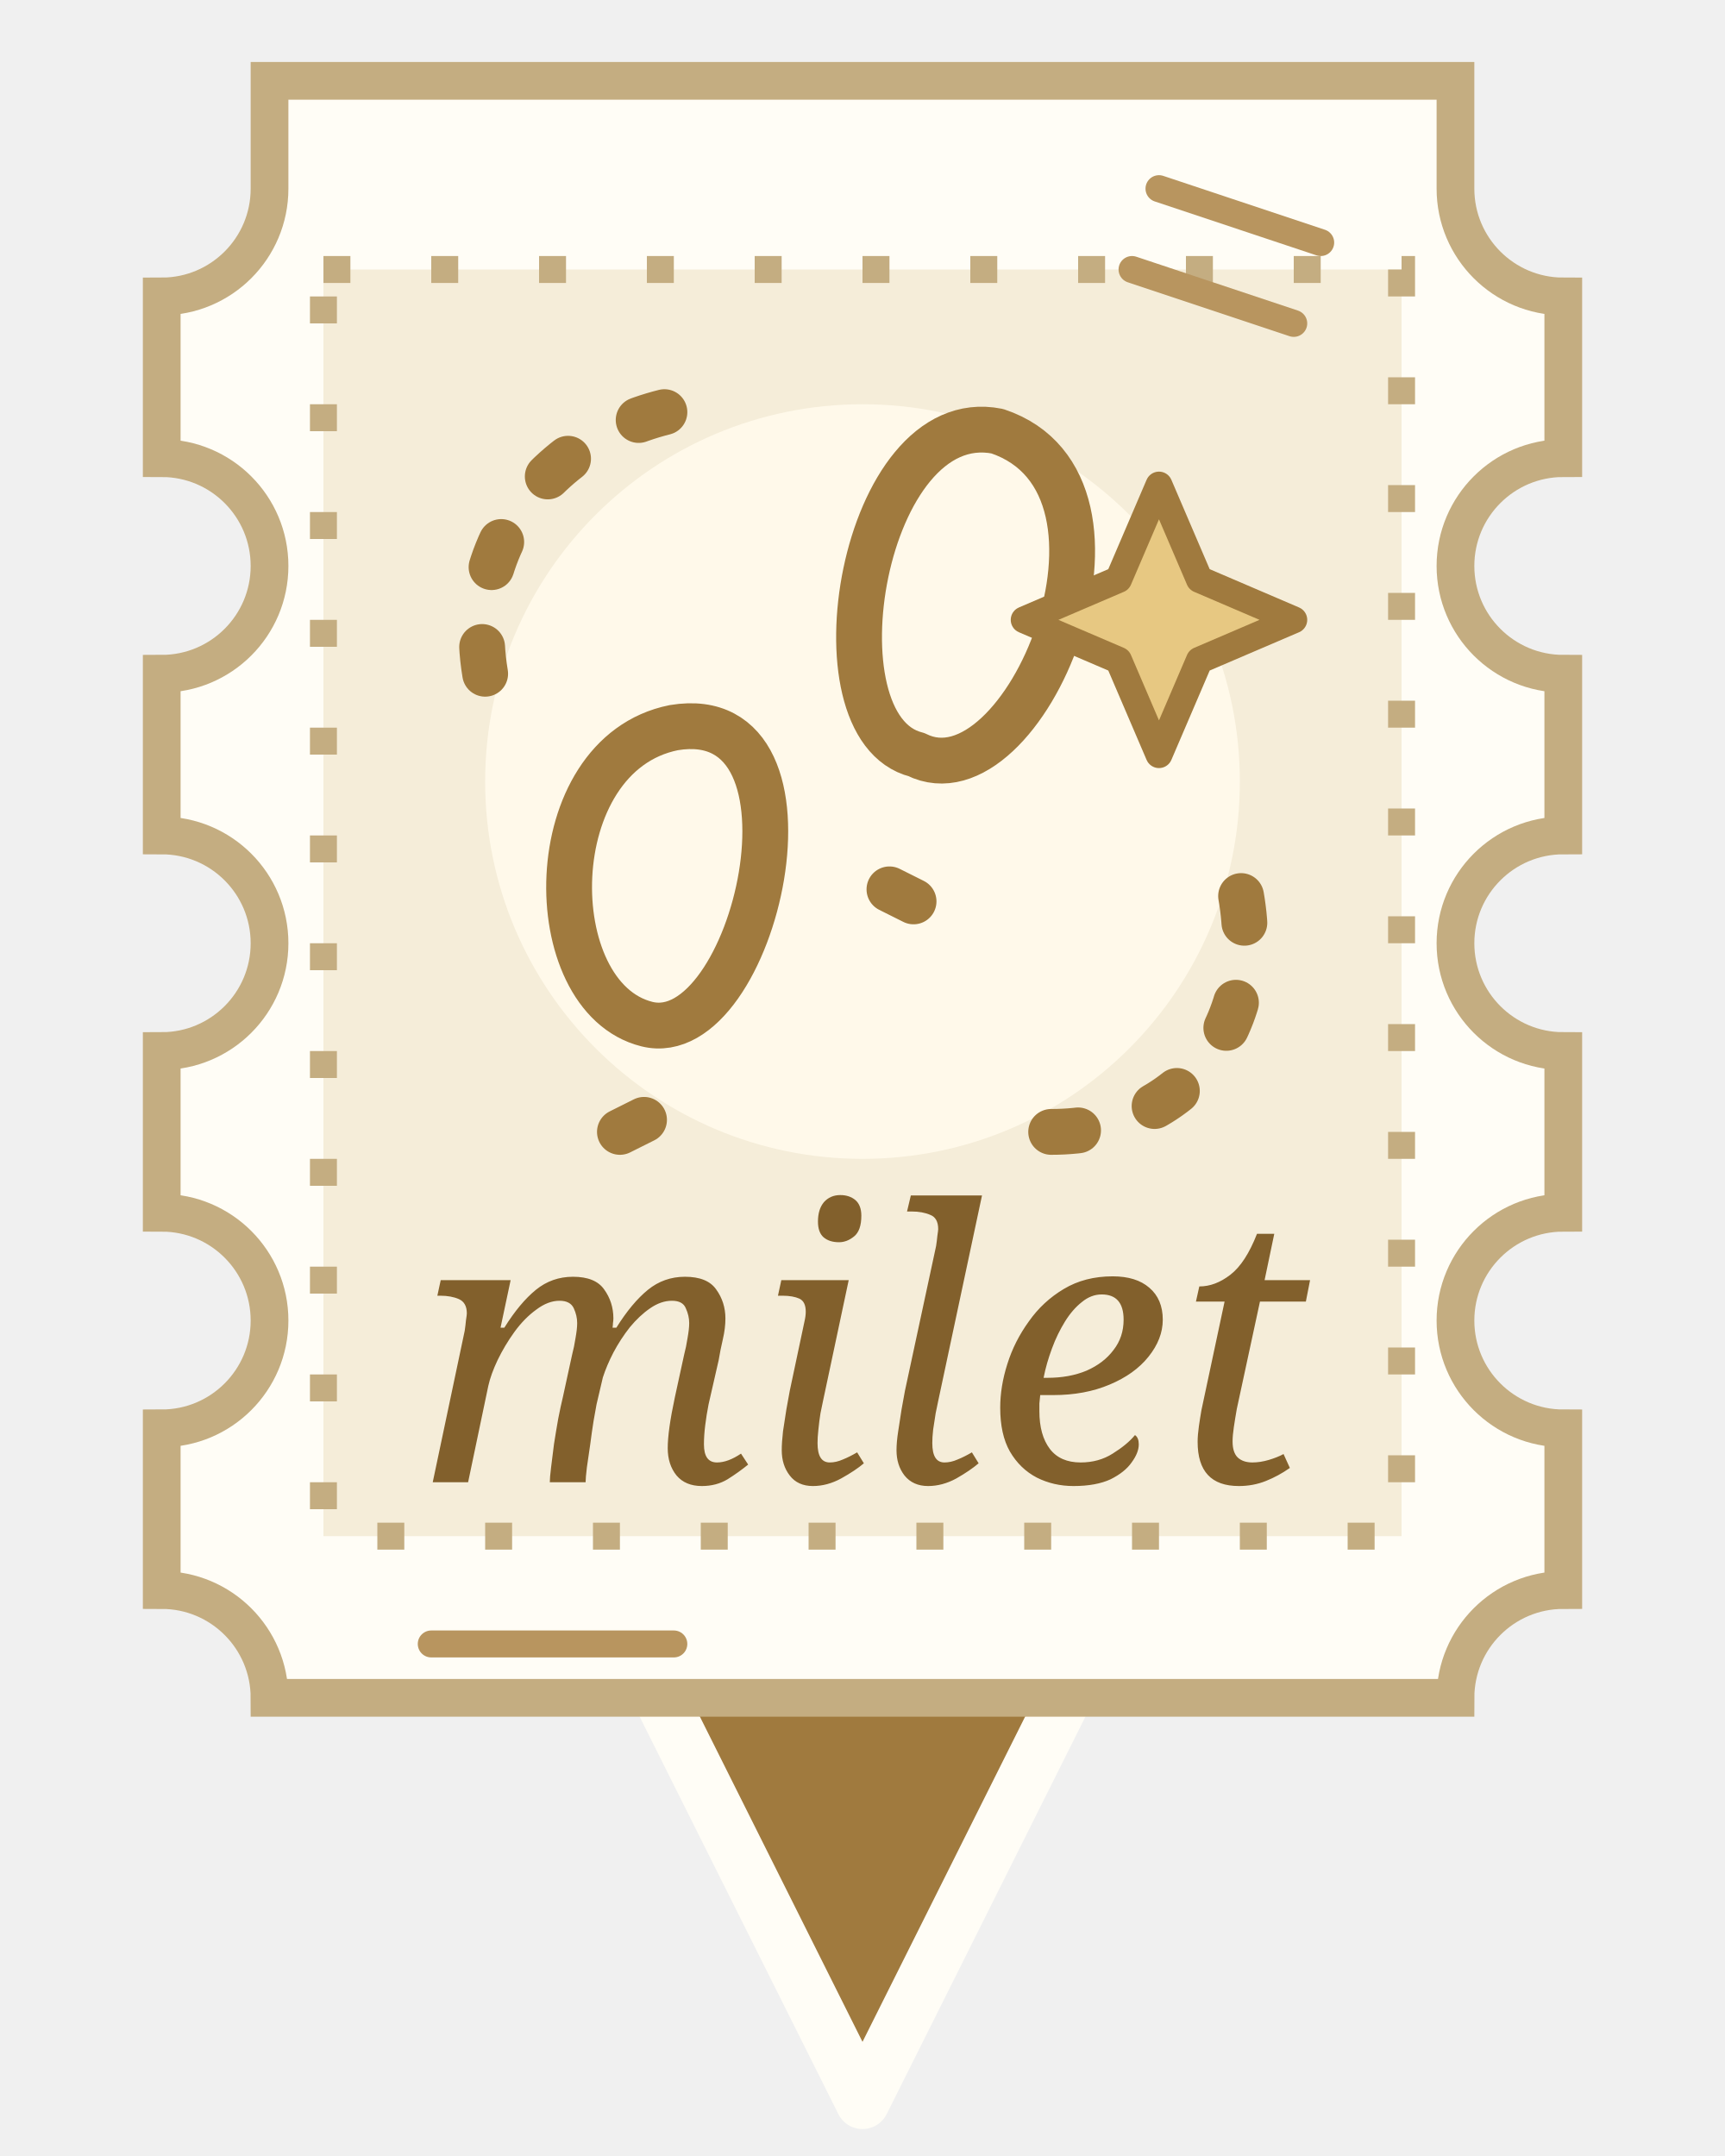
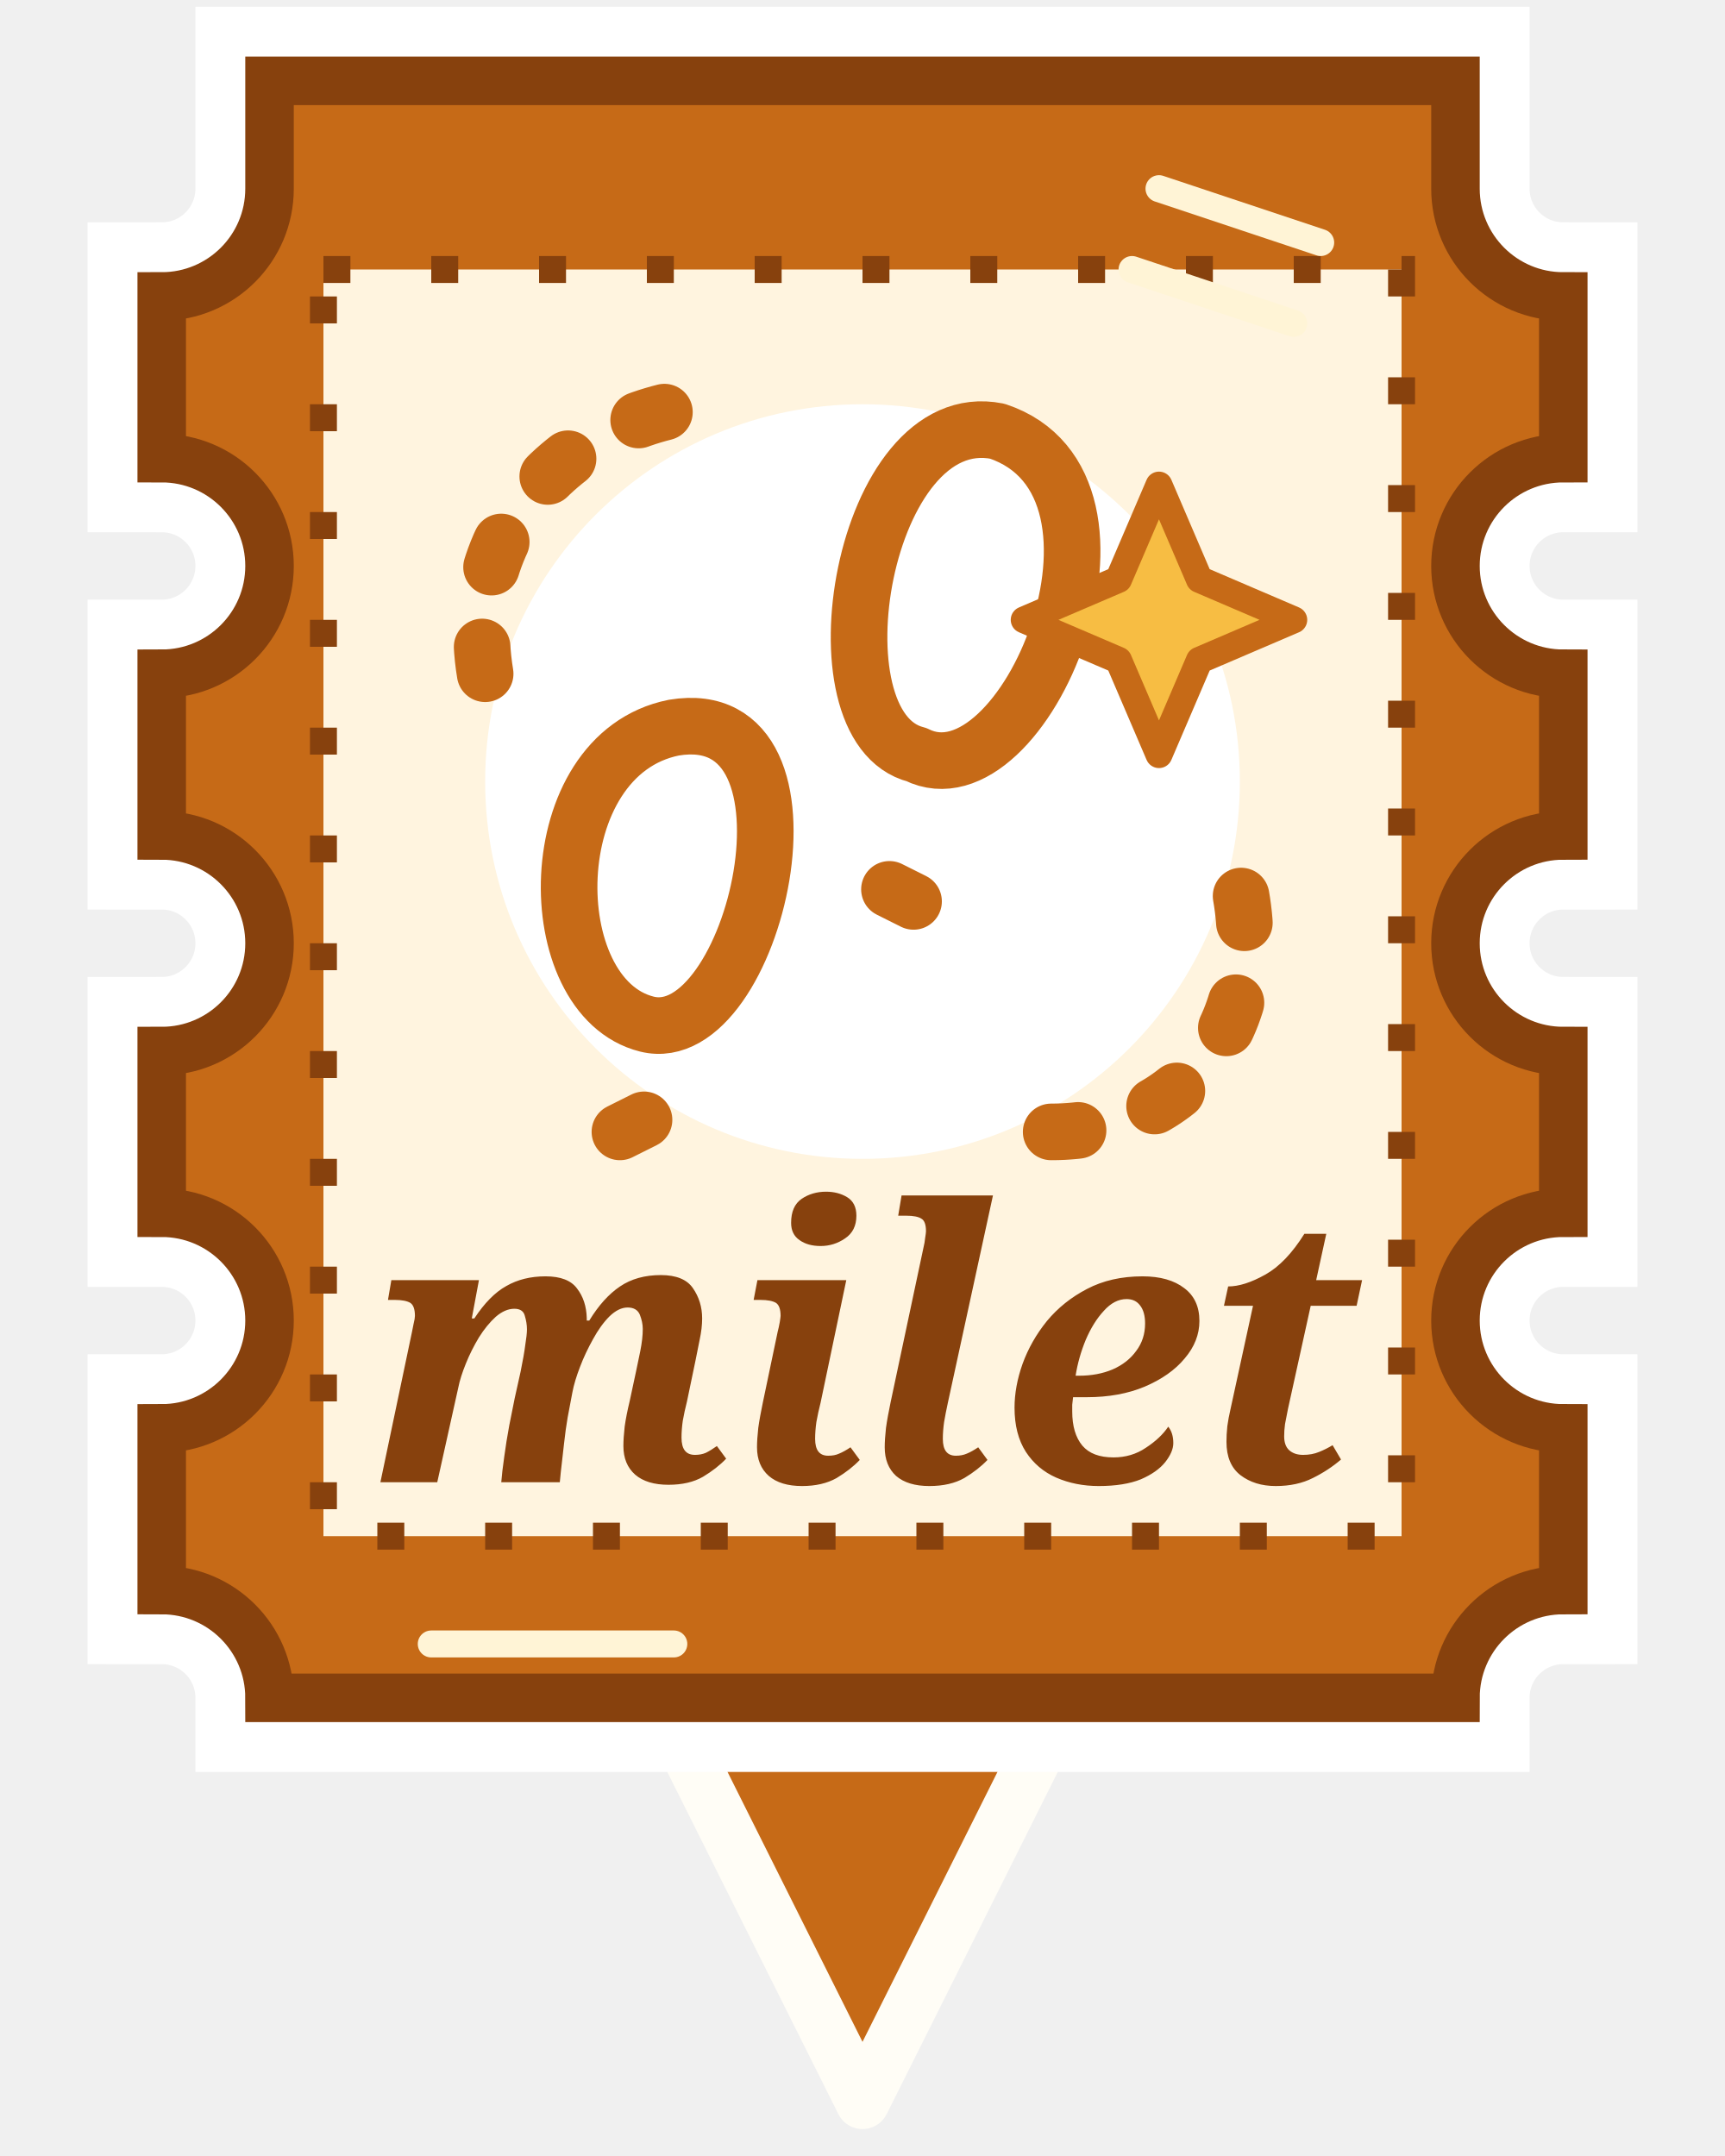
<svg xmlns="http://www.w3.org/2000/svg" width="64" height="80" viewBox="0 0 64 80" fill="none">
-   <path d="M23 60h18L32 78Z" fill="#A07A3E" stroke="#fffdf6" stroke-width="2" stroke-linejoin="round" />
-   <path d="M10 3h44v4a4 4 0 0 0 4 4v6a4 4 0 0 0 0 8v6a4 4 0 0 0 0 8v6a4 4 0 0 0 0 8v6a4 4 0 0 0-4 4H10a4 4 0 0 0-4-4v-6a4 4 0 0 0 0-8v-6a4 4 0 0 0 0-8v-6a4 4 0 0 0 0-8v-6a4 4 0 0 0 4-4Z" fill="#FFFDF6" stroke="#C4AD81" stroke-width="1.4" />
-   <path d="M12 10h40v47H12z" fill="#F5EDD9" stroke="#C4AD81" stroke-dasharray="1 3" />
-   <circle cx="32" cy="29" r="14" fill="#FFF9EA" />
-   <g stroke="#A07A3E" stroke-width="1.7" stroke-linecap="round" stroke-linejoin="round">
+   <path d="M23 60h18L32 78Z" fill="#C66A17" stroke="#fffdf6" stroke-width="2" stroke-linejoin="round" />
+   <path d="M10 3h44v4a4 4 0 0 0 4 4v6a4 4 0 0 0 0 8v6a4 4 0 0 0 0 8v6a4 4 0 0 0 0 8v6a4 4 0 0 0-4 4H10a4 4 0 0 0-4-4v-6a4 4 0 0 0 0-8v-6a4 4 0 0 0 0-8v-6a4 4 0 0 0 0-8v-6a4 4 0 0 0 4-4Z" fill="none" stroke="#FFFFFF" stroke-width="5.5" />
+   <path d="M10 3h44v4a4 4 0 0 0 4 4v6a4 4 0 0 0 0 8v6a4 4 0 0 0 0 8v6a4 4 0 0 0 0 8v6a4 4 0 0 0-4 4H10a4 4 0 0 0-4-4v-6a4 4 0 0 0 0-8v-6a4 4 0 0 0 0-8v-6a4 4 0 0 0 0-8v-6a4 4 0 0 0 4-4Z" fill="#C66A17" stroke="#87410D" stroke-width="1.8" />
+   <path d="M12 10h40v47H12z" fill="#FFF4DF" stroke="#87410D" stroke-dasharray="1 3" />
+   <circle cx="32" cy="29" r="14" fill="#FFFFFF" />
+   <g stroke="#C66A17" stroke-width="2.1" stroke-linecap="round" stroke-linejoin="round">
    <path d="M25 27c-5 1-5 10-1 11 4 1 7-12 1-11ZM37 16c-5-1-7 11-3 12 4 2 9-10 3-12Z" />
    <path d="m23 42 2-1m8-8 2 1M18 25c-1-6 4-10 9-10m12 27c5 0 8-4 7-9" stroke-dasharray="1 3" />
-     <path d="m43 18 1.5 3.5L48 23l-3.5 1.5L43 28l-1.5-3.5L38 23l3.5-1.5Z" fill="#E7C882" stroke-width="1" />
+     <path d="m43 18 1.5 3.5L48 23l-3.5 1.5L43 28l-1.5-3.5L38 23l3.5-1.5Z" fill="#F7BD43" stroke-width="1" />
  </g>
-   <text x="32" y="55" fill="#82602C" font-family="Georgia,serif" font-size="14" font-style="italic" text-anchor="middle">milet</text>
-   <path d="m43 7 6 2m-7 1 6 2M16 61h9" stroke="#B8955F" stroke-linecap="round" />
+   <text x="32" y="55" fill="#87410D" font-family="Georgia,serif" font-size="14" font-weight="600" font-style="italic" text-anchor="middle">milet</text>
+   <path d="m43 7 6 2m-7 1 6 2M16 61h9" stroke="#FFF4D6" stroke-linecap="round" />
</svg>
